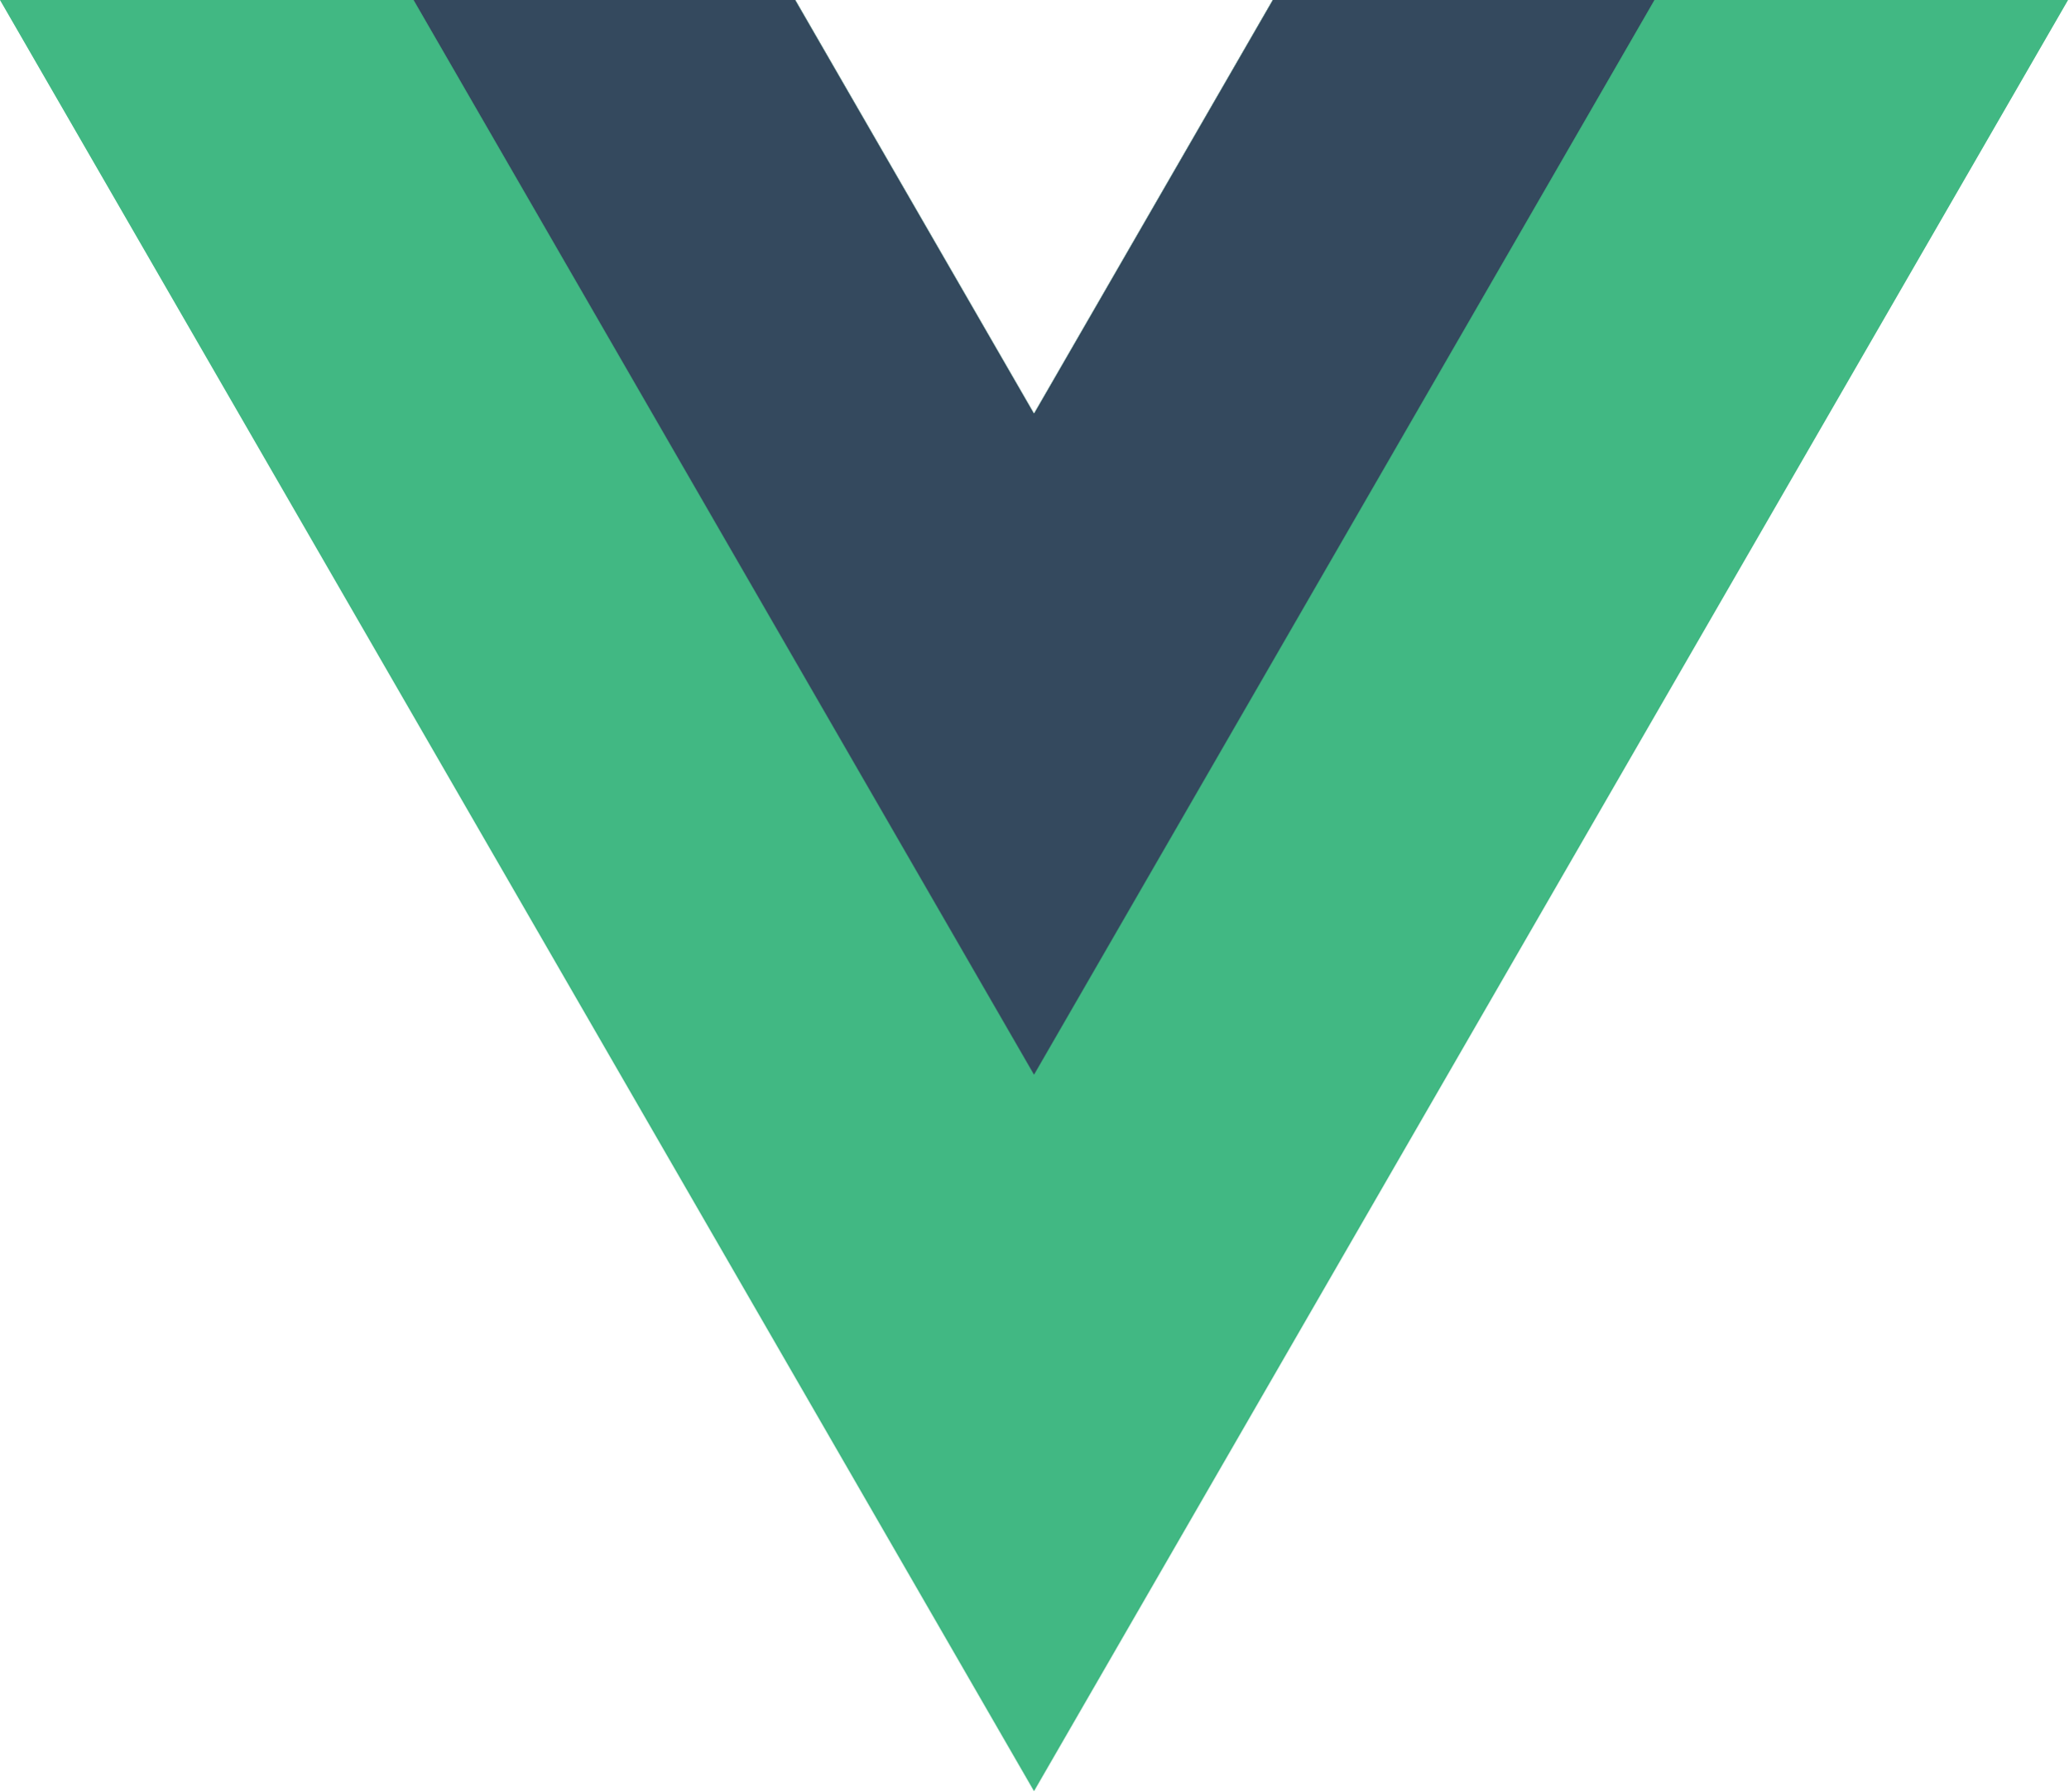
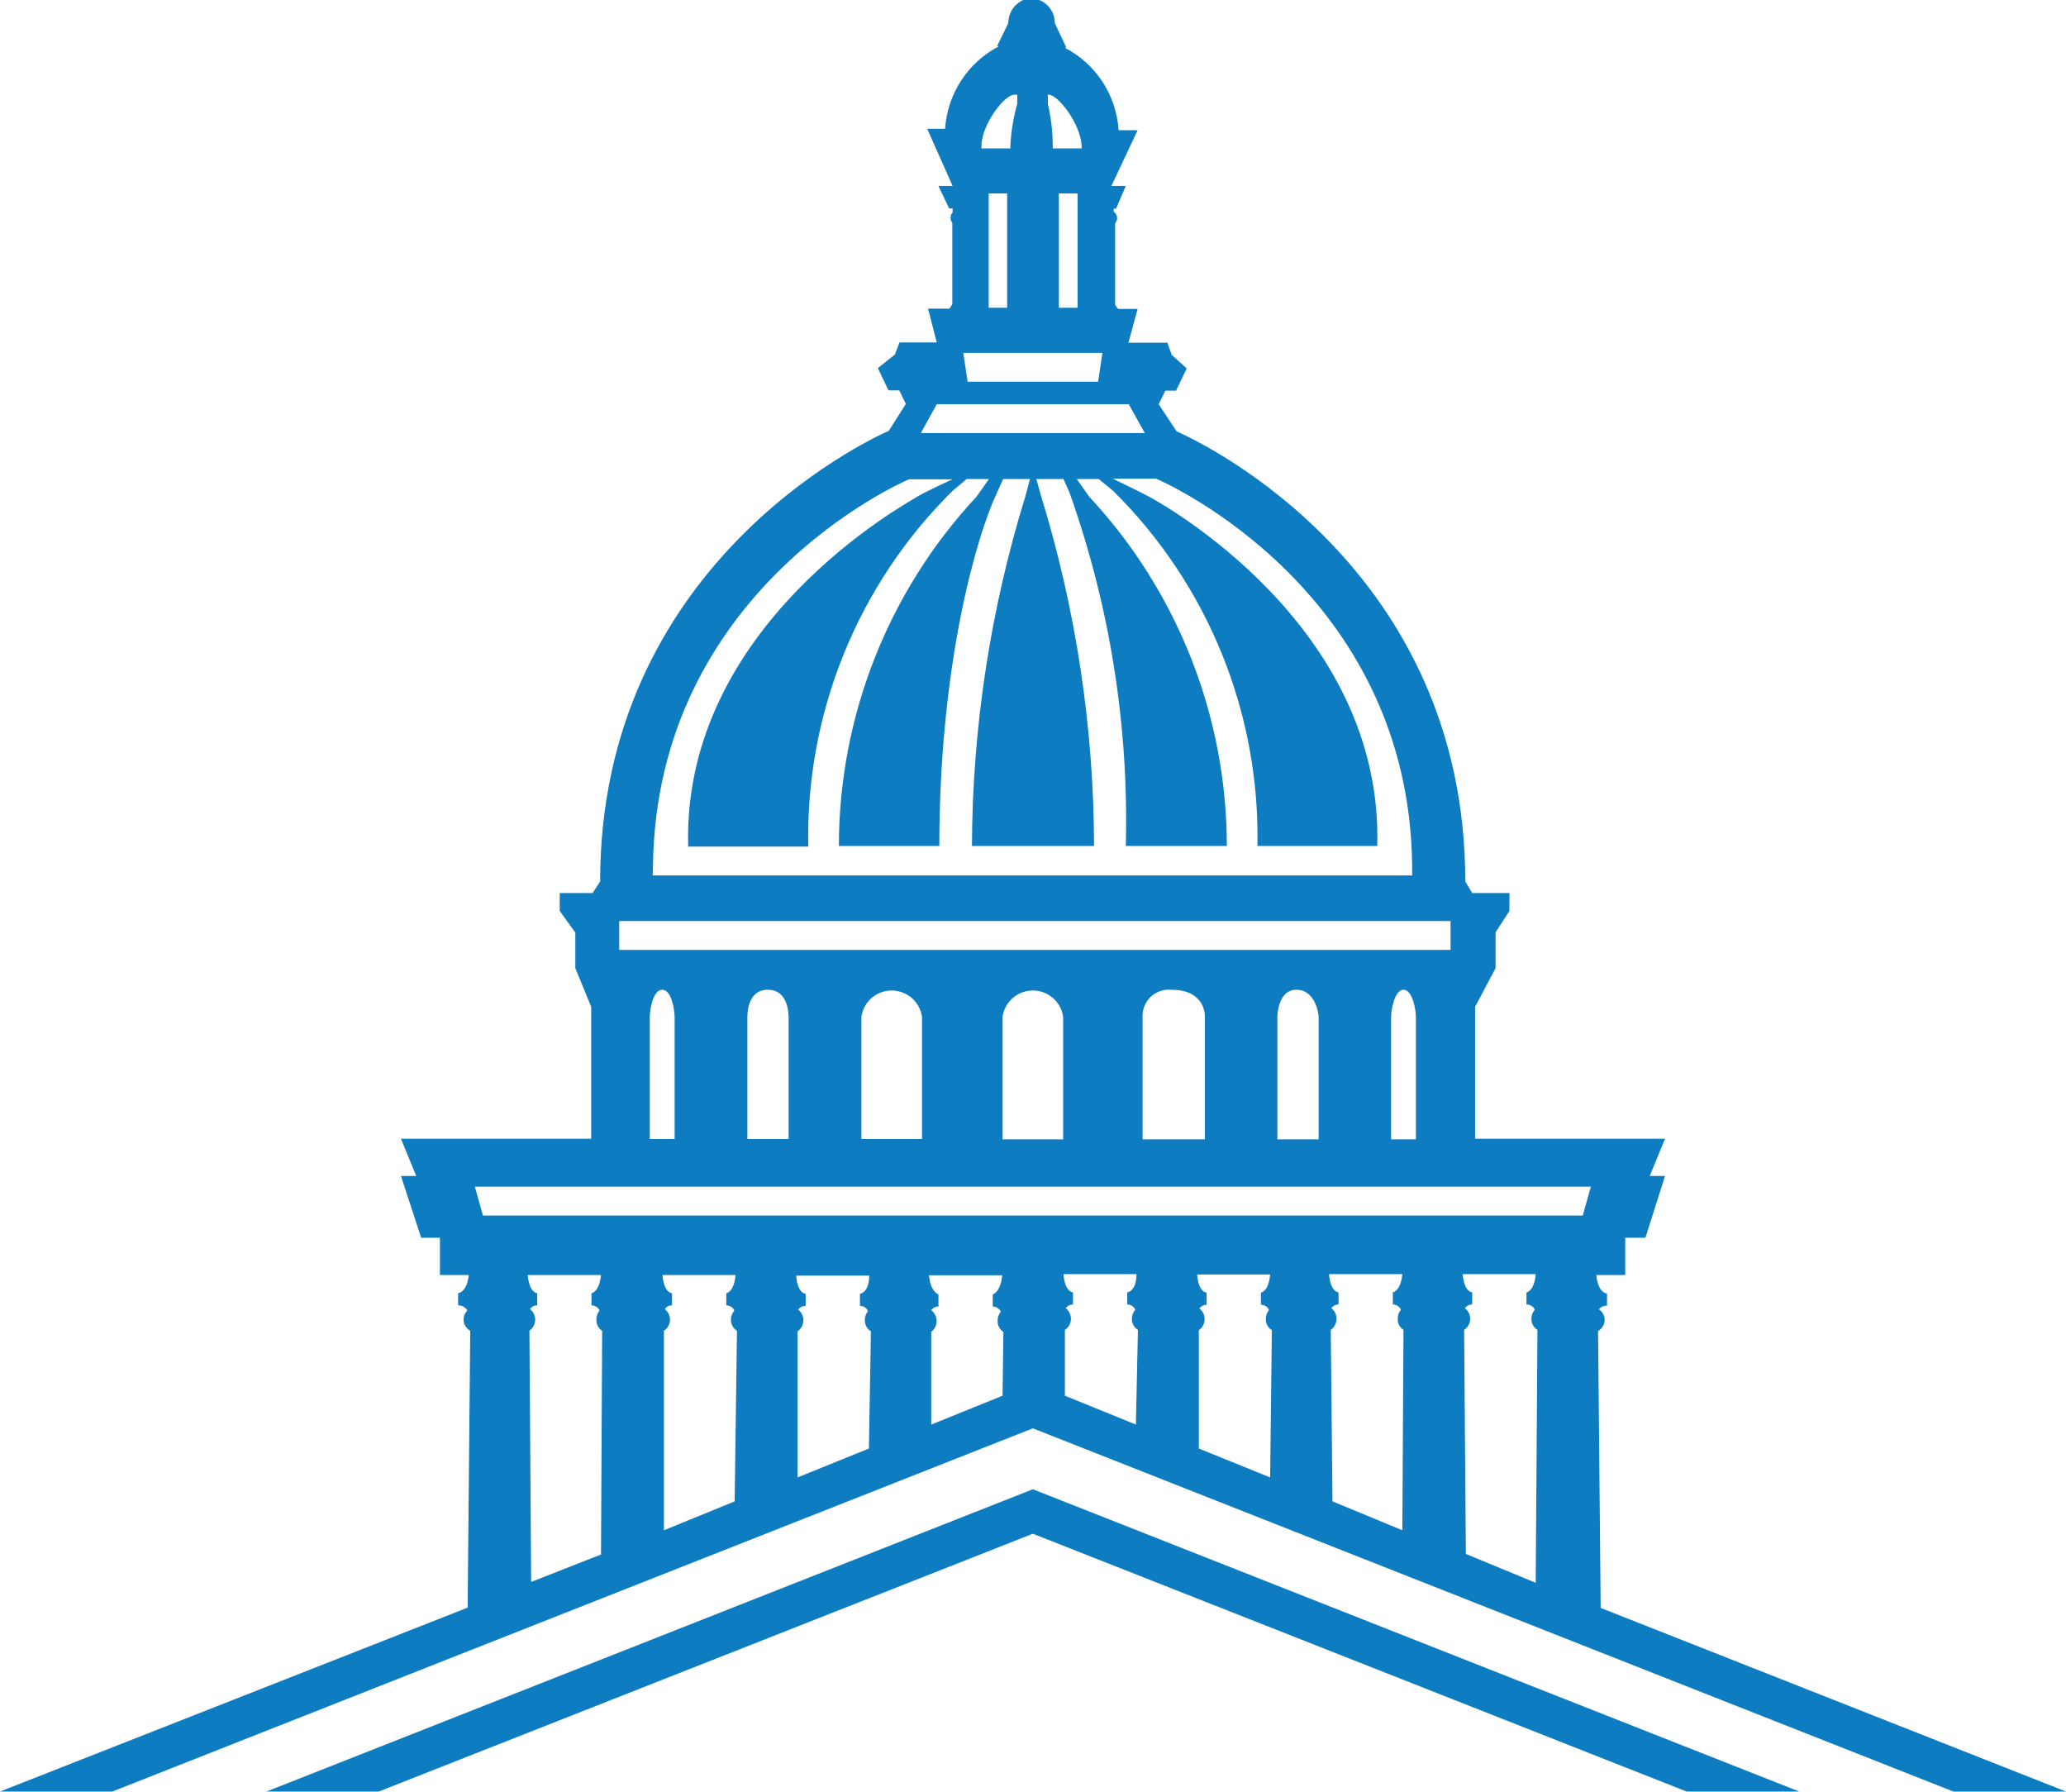
- <svg xmlns="http://www.w3.org/2000/svg" viewBox="0 0 261.76 226.69">
-   <path d="M161.096.001l-30.225 52.351L100.647.001H-.005l130.877 226.688L261.749.001z" fill="#41b883" />
-   <path d="M161.096.001l-30.225 52.351L100.647.001H52.346l78.526 136.01L209.398.001z" fill="#34495e" />
+ <svg xmlns="http://www.w3.org/2000/svg" id="Calque_1" data-name="Calque 1" viewBox="0 0 71.57 62.05">
+   <defs>
+     <style>.cls-1{fill:#077bc0;}.cls-2{fill:#0d7cc0;}</style>
+   </defs>
+   <polygon class="cls-2" points="9.23 62.05 13.12 62.05 35.78 53.12 58.43 62.05 62.33 62.05 35.78 51.58 9.23 62.05" />
+   <path class="cls-2" d="M55.45,55.69l-.09-9.59a.46.46,0,0,0,.23-.38.44.44,0,0,0-.2-.37.34.34,0,0,1,.28-.13V44.8s-.31,0-.37-.64h1V42.87H57l.68-2.14h-.53l.53-1.29H51.1V34.87l.71-1.34V32.29l.48-.74v-.62H51l-.24-.4c0-10.77-8.93-15.12-10-15.59L40.14,14l.23-.47h.37l.37-.77-.52-.47-.15-.42H39.09l.32-1.17h-.68l-.1-.14,0-2.83a.28.28,0,0,0,.07-.17.28.28,0,0,0-.12-.23v-.1h.08L39,6.44h-.5l.91-1.93h-.66a3.46,3.46,0,0,0-1.87-2.86v0h.06L36.54.8A.85.85,0,0,0,36,0l-.08,0h-.39l-.08,0a.87.87,0,0,0-.52.8l-.39.8h.07v0a3.48,3.48,0,0,0-1.87,2.86h-.62L33,6.44h-.49l.37.78H33v.14a.24.24,0,0,0-.07.18.28.28,0,0,0,.06.18l0,2.82-.1.15h-.74l.3,1.17H31.16l-.16.42-.59.47.37.77h.37l.23.47-.59.93c-.87.39-10,4.72-10,15.61l-.26.4H19.39l0,.62.54.75,0,1.23.55,1.34v4.57H13.89l.53,1.29h-.53l.7,2.14h.65l0,1.29h1c-.06.59-.36.63-.37.63v.42a.36.36,0,0,1,.32.18.44.44,0,0,0-.13.32.44.44,0,0,0,.23.38l-.09,9.59L0,62.05H3.89L35.78,49.47,67.67,62.05h3.9ZM36.33,3.28c.32,0,1.1,1,1.14,1.77v.09h-1V5.06A6.51,6.51,0,0,0,36.3,3.6c0-.08,0-.16,0-.23l0-.1Zm1,3.42v.08l0,3.88h-.65v-.08l0-3.88ZM34,5.05c0-.71.78-1.77,1.14-1.77h.1l0,.1c0,.06,0,.14,0,.21A6.7,6.7,0,0,0,35,5.06v.08H34Zm.89,1.65v.08l0,3.88h-.64v-.08l0-3.88Zm3.3,5.52-.15,1H33.52l-.15-1ZM32.45,14H39.1l.56,1H31.9ZM22.62,30c.11-9.5,8.51-13.25,8.87-13.4H33s-1,.45-1.27.63-8.11,4.41-7.89,12.09H28A16.83,16.83,0,0,1,33,17l.49-.41h.77l-.43.61a17.77,17.77,0,0,0-4.77,12.1h3.48c0-6.29,1.29-10.75,2-12.24l.21-.47h.93l-.15.57A41.57,41.57,0,0,0,33.67,29.3H37.9a41.57,41.57,0,0,0-1.84-12.14l-.16-.57h.94l.21.47A33.92,33.92,0,0,1,39,29.3H42.5a17.77,17.77,0,0,0-4.77-12.1l-.43-.61h.76l.5.41a16.83,16.83,0,0,1,5,12.3h4.15c.22-7.68-7.58-11.92-7.89-12.09s-1.27-.63-1.27-.63h1.5c.36.15,8.76,3.9,8.87,13.4v.34H22.61Zm-1.17,1.9h28.8v1H21.45Zm27.6,3.33v4.23h-.86V35.21c0-.2.11-.93.43-.93S49.05,35,49.05,35.21Zm-3.37,0v4.23H44.25V35.22s0-.94.66-.94S45.68,35.12,45.68,35.21Zm-3.94,0v4.23H39.58V35.22a.91.91,0,0,1,1-.94C41.64,34.28,41.74,35,41.74,35.21Zm-4.91,0v4.23h-2.1V35.22a1.06,1.06,0,0,1,2.1,0Zm-4.89,0v4.22h-2.1V35.22a1.06,1.06,0,0,1,2.1,0Zm-4.62,0v4.22H25.89V35.22c0-.1,0-.94.71-.94S27.31,35.11,27.32,35.22Zm-3.95,0v4.22h-.86V35.21c0-.2.1-.93.43-.93S23.37,35,23.37,35.22ZM20.82,53.84l-2.42.95-.06-8.7a.48.48,0,0,0,.2-.38.45.45,0,0,0-.18-.37.3.3,0,0,1,.25-.13v-.42s-.27,0-.33-.63h2.54c-.06.59-.32.63-.33.63v.42a.31.31,0,0,1,.28.18.48.48,0,0,0-.11.32.43.43,0,0,0,.2.38ZM25.45,52,23,53,23,46.09a.46.46,0,0,0,.21-.38.47.47,0,0,0-.18-.37.3.3,0,0,1,.25-.13v-.42s-.28,0-.33-.63h2.53c-.05.59-.31.63-.32.63v.42a.31.31,0,0,1,.28.18.48.48,0,0,0-.12.32.44.44,0,0,0,.21.38Zm4.65-1.83-2.47,1,0-5.06a.46.46,0,0,0,.2-.38.45.45,0,0,0-.18-.37.32.32,0,0,1,.26-.13v-.42s-.28,0-.33-.63h2.53c0,.59-.31.63-.32.63v.42a.3.3,0,0,1,.28.18.48.48,0,0,0-.11.32.44.44,0,0,0,.21.38Zm4.63-1.83-2.47,1,0-3.21a.47.47,0,0,0,0-.75.3.3,0,0,1,.25-.13v-.42s-.27-.07-.33-.66h2.54c-.06.59-.32.66-.33.66v.42a.32.32,0,0,1,.28.18.48.48,0,0,0-.11.32.43.43,0,0,0,.2.38Zm4.62,1-2.46-1,0-2.28a.46.46,0,0,0,.21-.38.47.47,0,0,0-.18-.37.3.3,0,0,1,.25-.13v-.42s-.28,0-.33-.63h2.53c0,.59-.31.63-.32.63v.42a.31.31,0,0,1,.28.18.48.48,0,0,0-.12.32.44.44,0,0,0,.21.38ZM44,51.17l-2.47-1,0-4.1a.46.46,0,0,0,.2-.38.45.45,0,0,0-.18-.37.31.31,0,0,1,.25-.13l0-.42s-.28,0-.33-.63H44c-.05.59-.31.63-.32.63v.42a.3.3,0,0,1,.28.18.48.48,0,0,0-.11.32.44.44,0,0,0,.21.38ZM48.58,53l-2.42-1-.06-5.94a.48.48,0,0,0,.2-.38.45.45,0,0,0-.18-.37.3.3,0,0,1,.25-.13v-.42s-.28,0-.33-.63h2.54c-.06.59-.32.63-.33.63v.42a.31.31,0,0,1,.28.18.48.48,0,0,0-.11.32.43.43,0,0,0,.2.38Zm4.62,1.82-2.42-1-.06-7.76a.46.46,0,0,0,.21-.38.47.47,0,0,0-.18-.37.3.3,0,0,1,.25-.13v-.42s-.28,0-.33-.63h2.53c-.05.59-.31.63-.32.63v.42a.31.31,0,0,1,.29.18.48.48,0,0,0-.12.32.44.44,0,0,0,.21.38ZM54.83,42.1H16.73l-.28-1H55.11Z" />
</svg>
